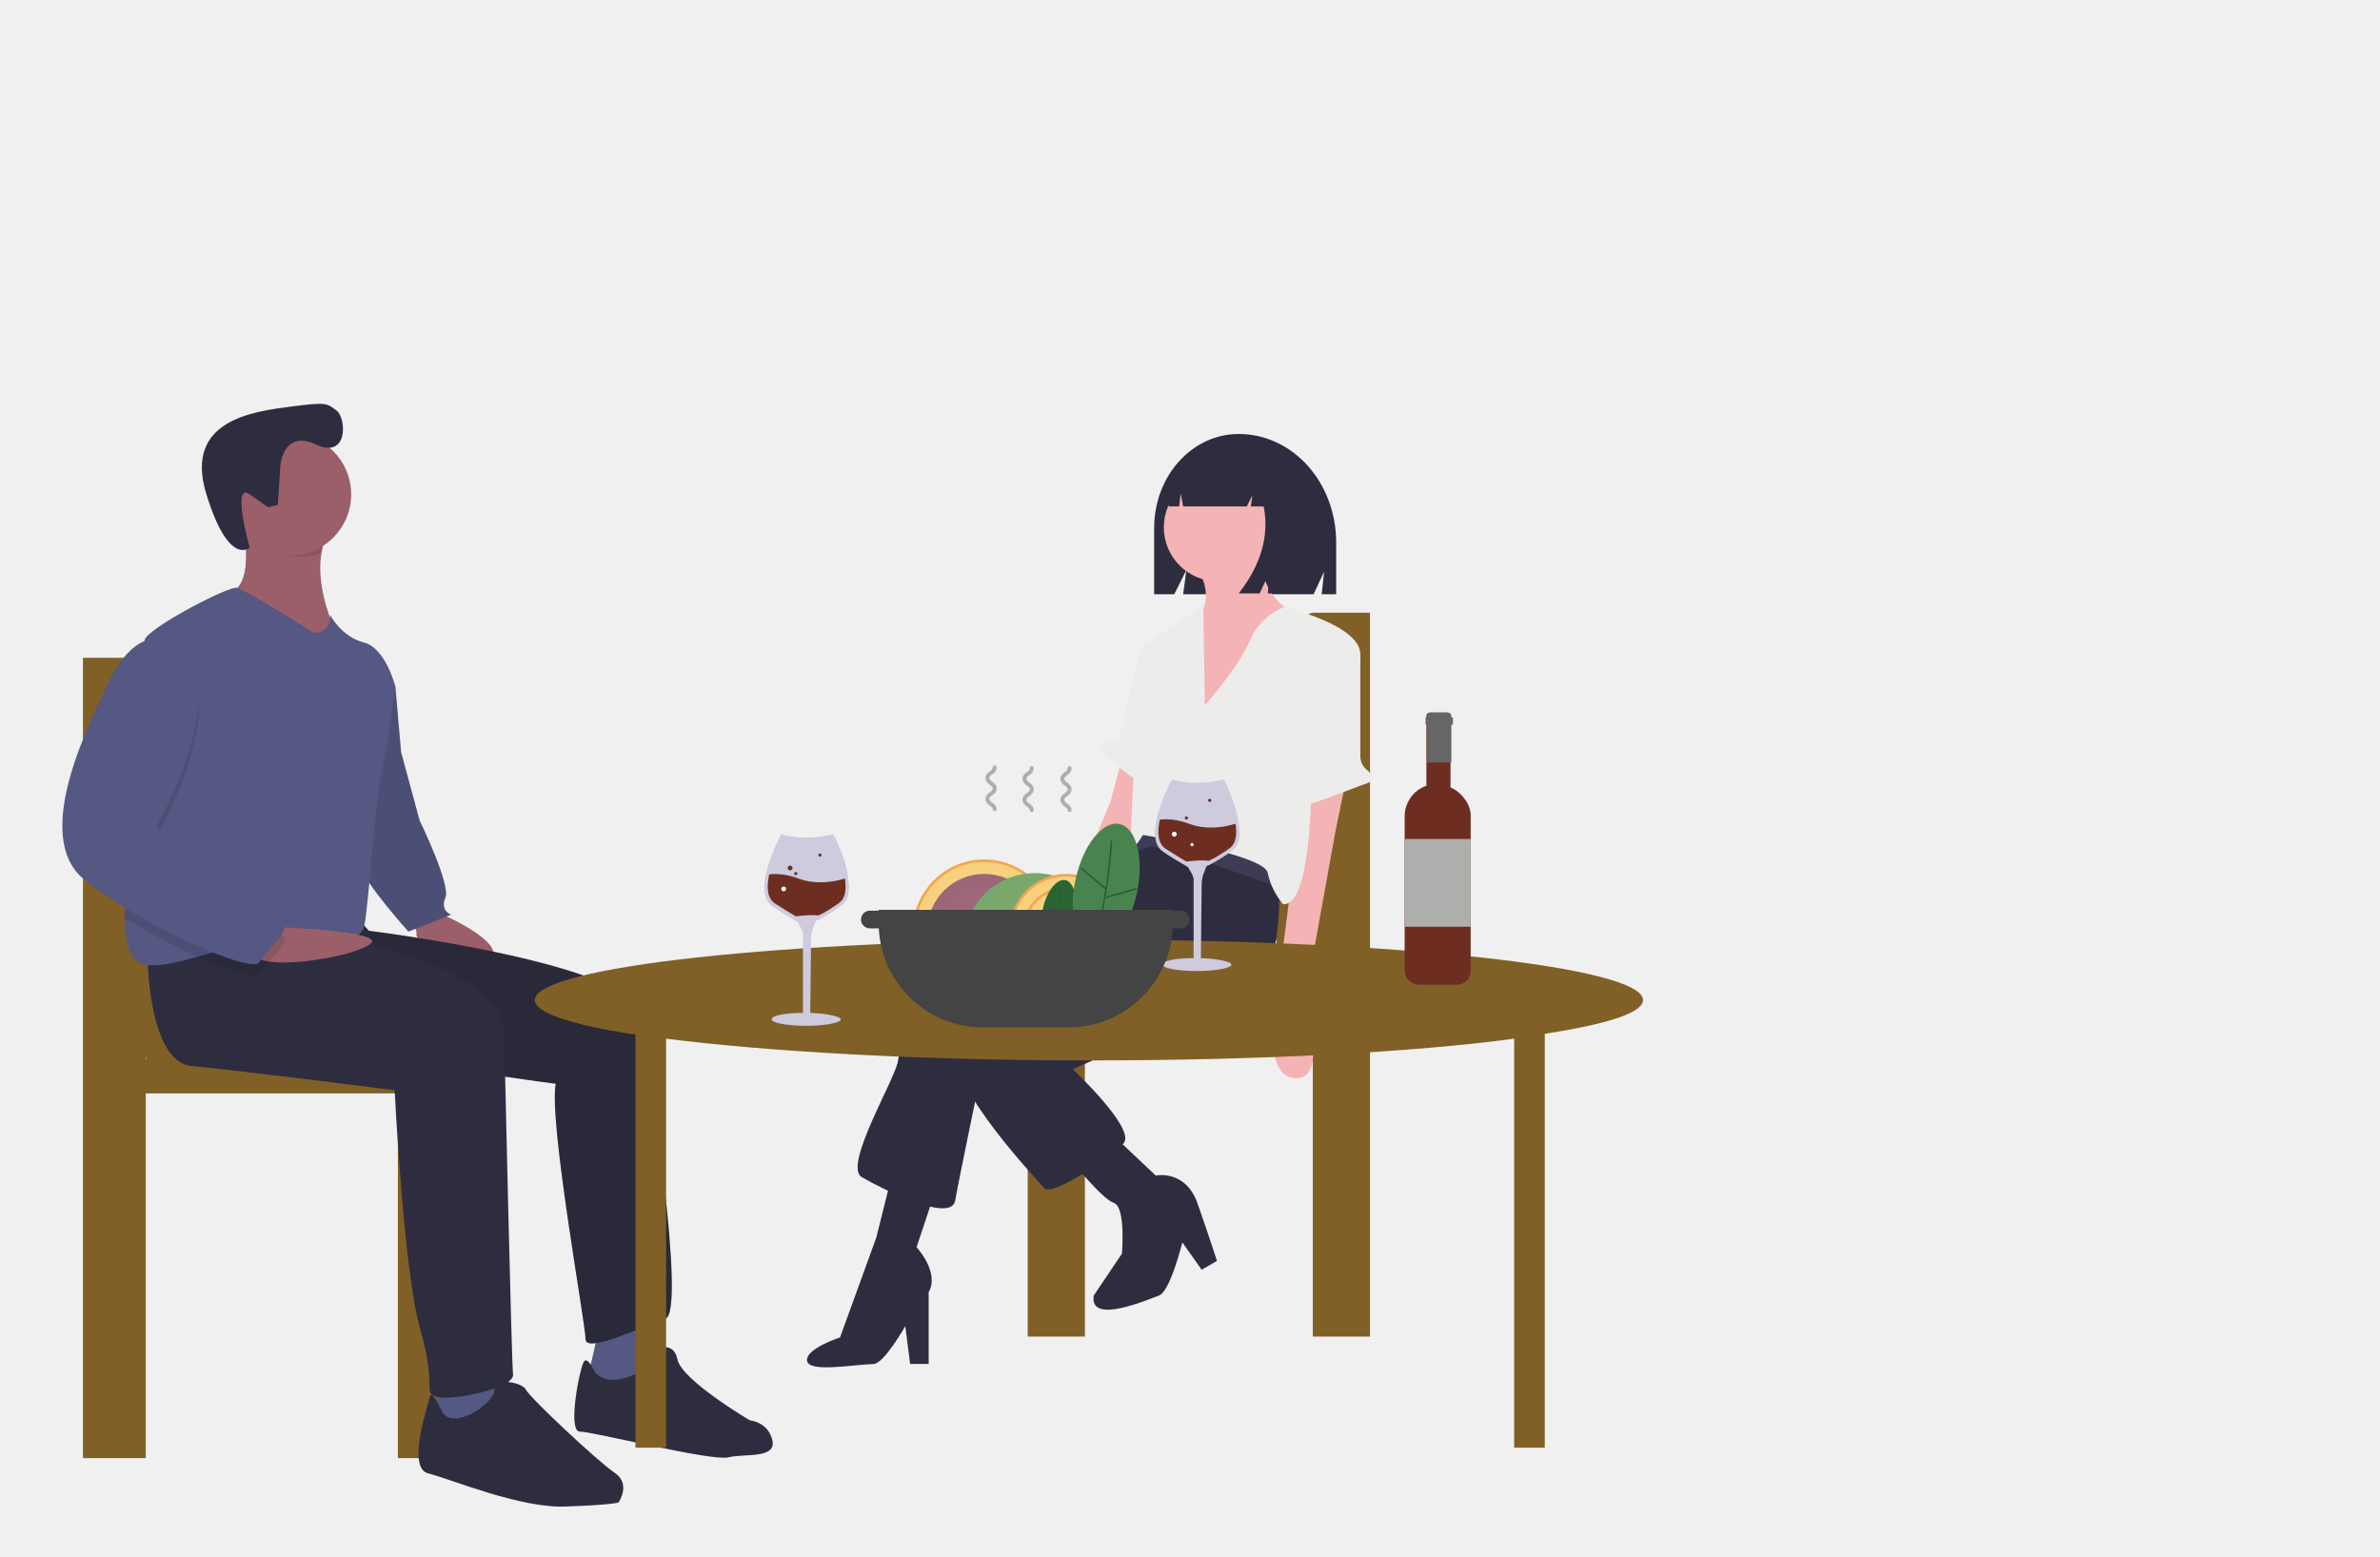
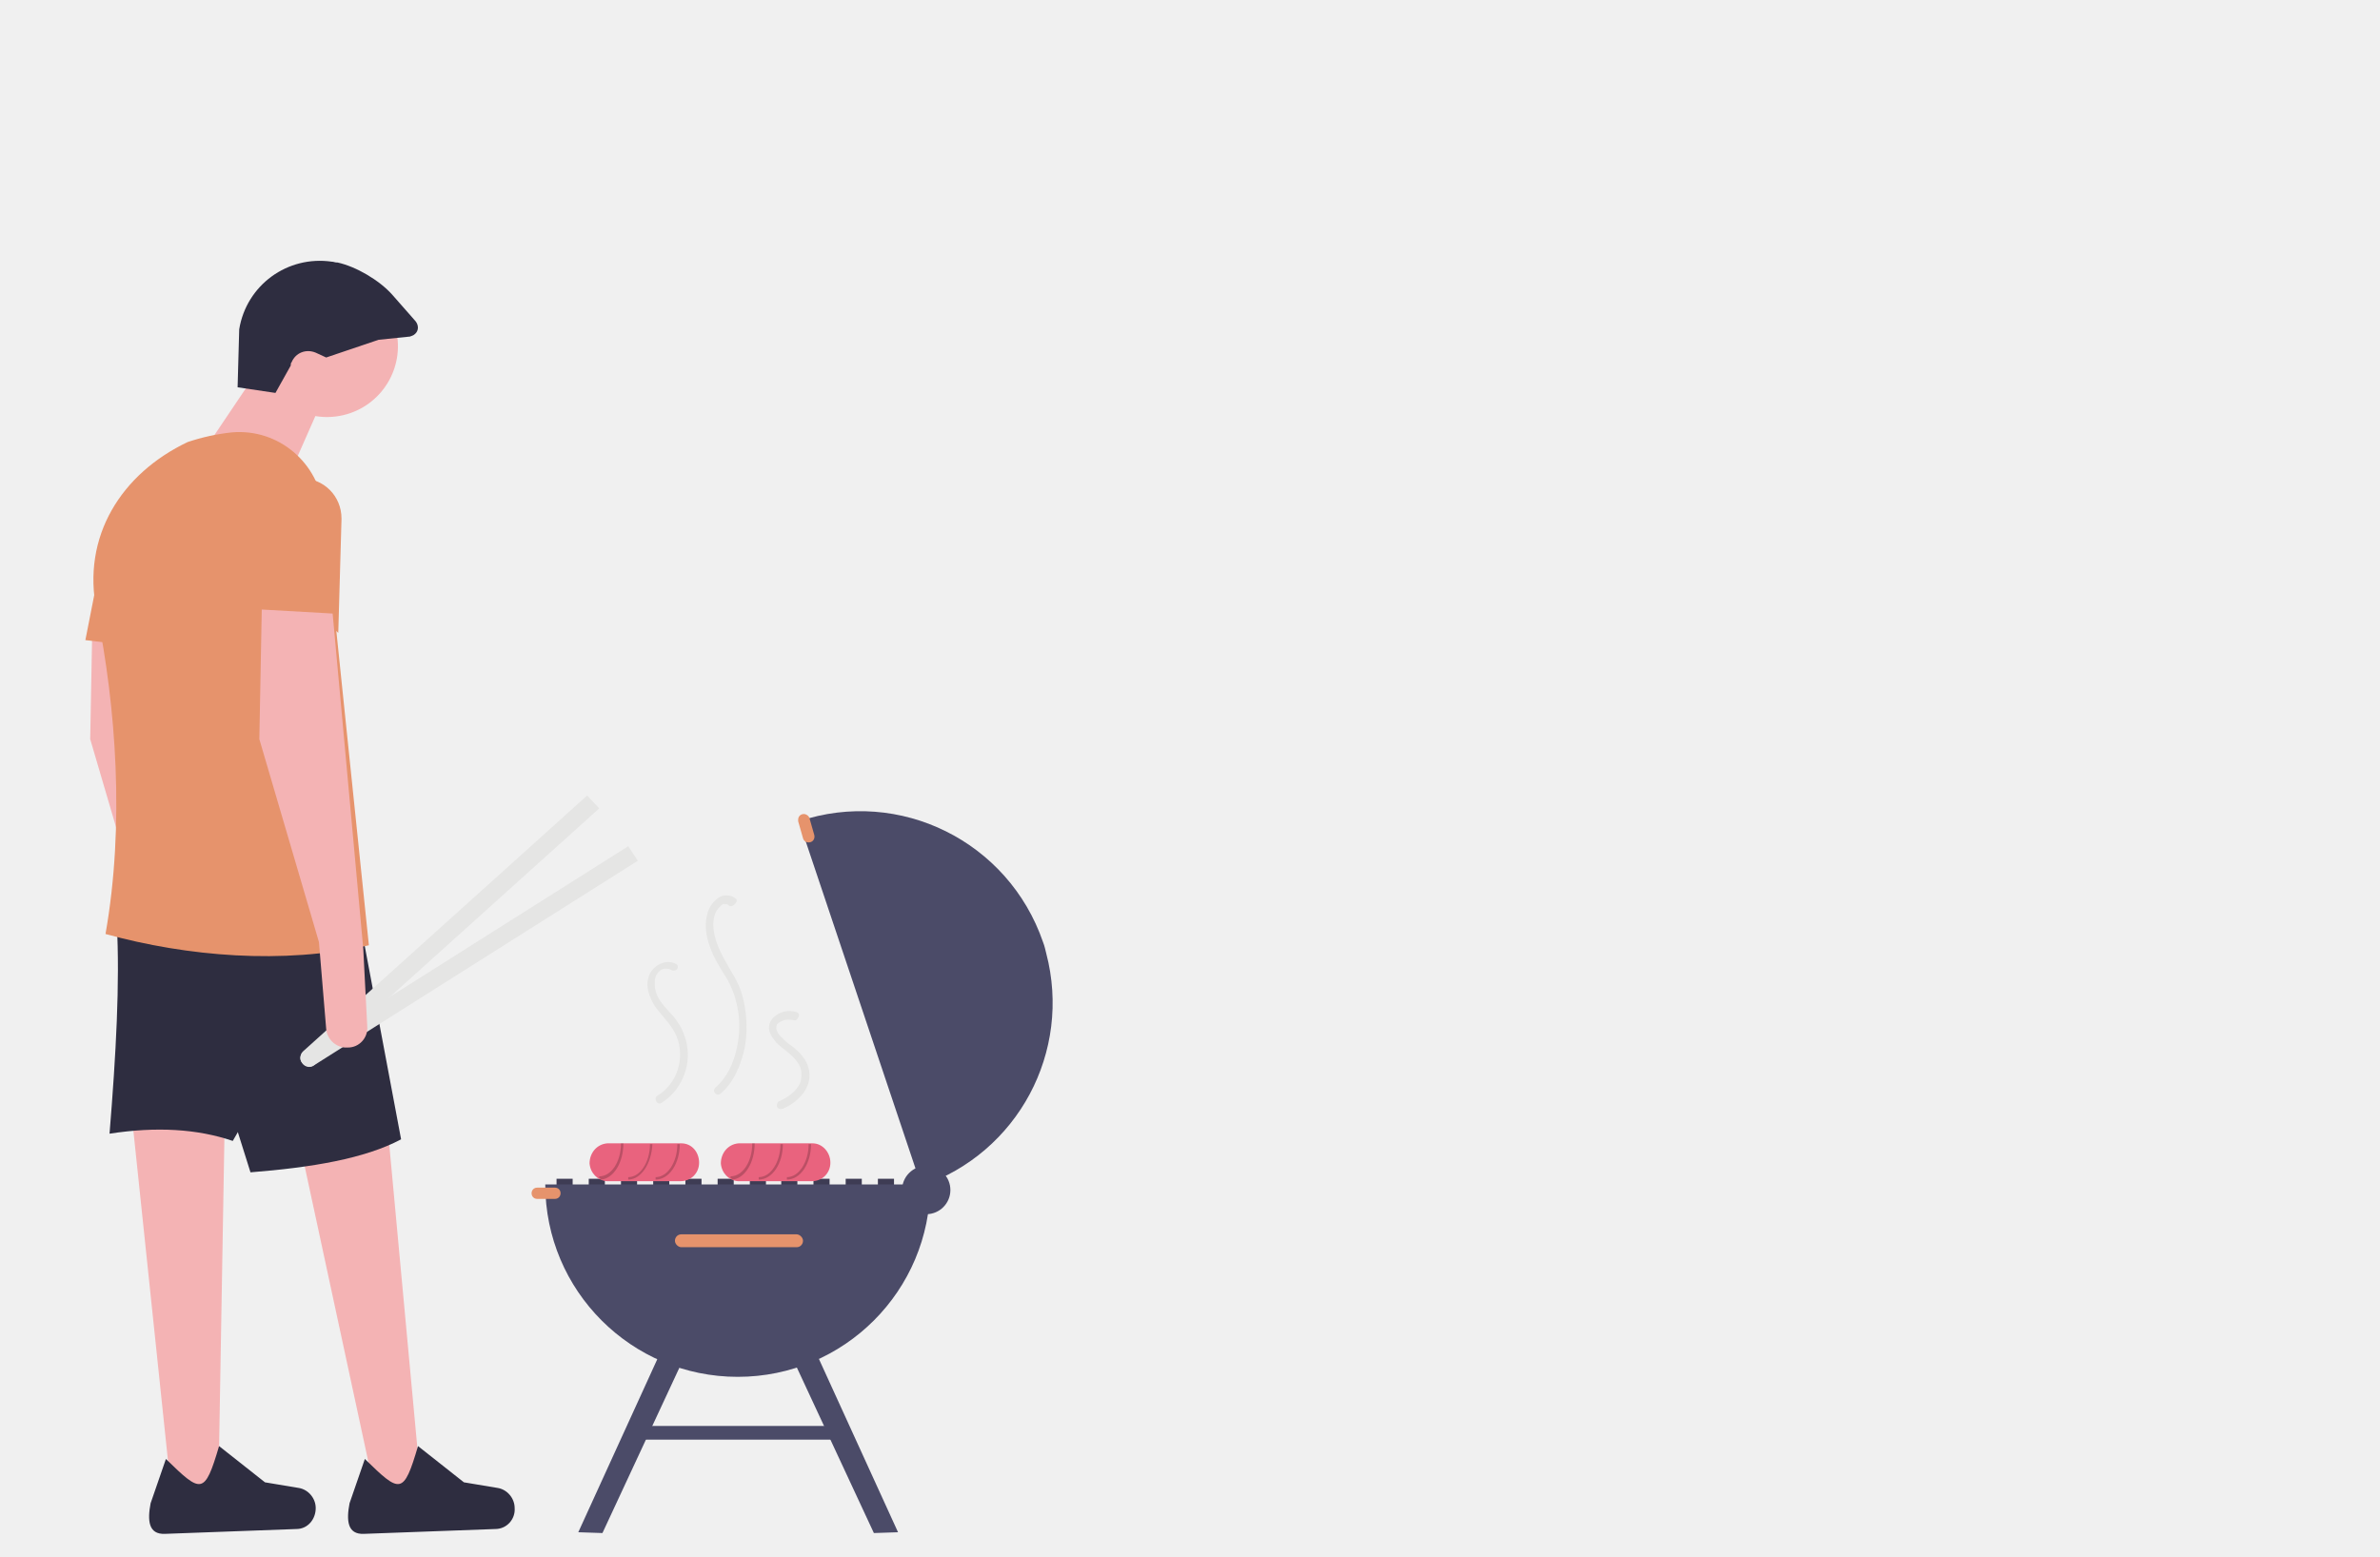
<svg xmlns="http://www.w3.org/2000/svg" version="1.1" id="圖層_1" x="0px" y="0px" viewBox="0 0 295.5 193.3" style="enable-background:new 0 0 295.5 193.3;" xml:space="preserve">
  <style type="text/css">
- 	.st0{fill:#806026;}
- 	.st1{fill:#2E2D40;}
- 	.st2{fill:#F4B3B4;}
- 	.st3{fill:#3E3C54;}
- 	.st4{fill:#ECECEB;}
- 	.st5{fill:#9A5F68;}
- 	.st6{fill:#545882;}
- 	.st7{opacity:0.1;fill:#040000;enable-background:new    ;}
- 	.st8{fill:#6D2E21;}
- 	.st9{fill:#AEAEAD;}
- 	.st10{fill:#666666;}
- 	.st11{fill:#CECBDE;}
- 	.st12{fill:#FFFFFF;}
- 	.st13{fill:#F7D17D;stroke:#F4A551;stroke-width:0.322;stroke-miterlimit:10;}
- 	.st14{fill:#9B6678;stroke:#9B6678;stroke-width:0.322;stroke-miterlimit:10;}
- 	.st15{fill:#9F677A;stroke:#9F677A;stroke-width:0.322;stroke-miterlimit:10;}
- 	.st16{fill:#79A86C;stroke:#79A86C;stroke-width:0.322;stroke-miterlimit:10;}
- 	.st17{fill:#444444;}
- 	.st18{fill:none;stroke:#AEAEAD;stroke-width:0.488;stroke-linecap:round;stroke-linejoin:round;stroke-miterlimit:10;}
- 	.st19{fill:#296533;}
- 	.st20{fill:#2A5C33;}
- 	.st21{fill:#555EA8;}
- 	.st22{fill:#498450;}
+ 	.st0{fill:#3E3C54;}
+ 	.st1{fill:#4B4B68;}
+ 	.st2{fill:#E6936C;}
+ 	.st3{fill:#E9637E;}
+ 	.st4{opacity:0.2;fill:#040000;enable-background:new    ;}
+ 	.st5{fill:#E5E5E4;}
+ 	.st6{fill:#F4B3B4;}
+ 	.st7{fill:#2E2D40;}
</style>
  <g>
-     <path class="st0" d="M127.6,121.1V166h7.1v-41H163v41h7.1V76.1H163c-2.3,0-5.9,12.2-5.9,24.5c0,9.2,1.1,17.2,2.6,20.5H127.6z    M163,121.1L163,121.1c0-0.1,0-0.1,0-0.2V121.1z" />
-     <path class="st1" d="M153.8,53.9L153.8,53.9c-5.8,0-10.5,5.2-10.5,11.7v8.2h2.5l1.5-3l-0.4,3h16.2l1.3-2.8l-0.3,2.8h1.8v-6.4   C165.9,59.9,160.5,53.9,153.8,53.9z" />
-     <path class="st1" d="M141.8,107.3l-6.4,2.7l-22.4,18.2c-0.8,1-1.3,2.2-1.5,3.5c-0.2,2.1-6.9,13.1-4.5,14.5s11.1,5.8,11.6,2.9   s3.1-15.3,3.1-15.3l21.6-19.3L141.8,107.3z" />
-     <path class="st1" d="M116.5,146.8l-2.7,8.1c0,0,2.9,3.1,1.5,5.6v8.9h-2.3l-0.6-4.7c0,0-2.6,4.6-3.9,4.7c-2.7,0.1-8.1,1.1-8.3-0.4   s4.1-2.9,4.1-2.9l4.5-12.4l1.9-7.6L116.5,146.8z" />
-     <path class="st1" d="M158.6,105.2c0,0,1.5,14.2-2.7,16.8s-22.7,10.8-22.7,10.8s7.9,7.4,6.3,9.2s-8.9,6.6-9.8,5.6   s-11.8-12.6-10.5-16.3c1.3-3.7,19.2-15.8,19.2-15.8l2.1-7.6l0.6-6.1l6.8-4.4L158.6,105.2z" />
-     <circle class="st2" cx="151.2" cy="65.5" r="6.7" />
-     <path class="st2" d="M156.4,68.2c0,0-0.3,6.1,4.7,8.1s-12.4,14.5-12.4,14.5v-14c0,0,2.3-2.4,0-6.1L156.4,68.2z" />
-     <path class="st2" d="M167.1,97l-1.3,6.3l-3.9,21.6c0,0,3.2,9.2-1.1,9s-2.3-10-2.3-10l2.3-17.9v-6.9L167.1,97z" />
-     <path class="st2" d="M139.4,93.9l-1.5,5.6l-6.6,16c0,0-4.5,7.6-0.8,7.4c3.7-0.2,3.7-7.4,3.7-7.4l7.6-12.9v-7.3L139.4,93.9z" />
-     <path class="st1" d="M138.2,141l5.3,5c0,0,3.7-0.8,5.2,3.5s2.4,7.1,2.4,7.1l-1.9,1.1l-2.4-3.4c0,0-1.5,6.1-2.9,6.6s-8.7,3.7-8.1,0   l3.5-5.2c0,0,0.5-5.8-1-6.3s-5.3-5.3-5.3-5.3L138.2,141z" />
-     <path class="st3" d="M158.8,110.2c0,0-15.2-5.5-16.1-5c-0.7,0.3-1.5,0.5-2.3,0.6l0-2.2c0,0,5-1.8,7.7-0.6   c2.7,1.1,11.1,6.1,11.1,6.1L158.8,110.2z" />
-     <path class="st4" d="M149.6,87.6c0,0,4.4-5,5.6-8.1c0.8-1.9,2.3-3.3,4.2-4.1c0,0,9.7,2.2,9.5,6s-6.1,9.8-6.1,9.8s0.8,21.4-3.5,21.1   c-0.9-1.1-1.6-2.4-1.9-3.9c-0.5-2.3-15.5-4.7-15.5-4.7s-1.3,2.3-1.5,1.3s1.3-24.7,1.3-24.7l7.7-5.1L149.6,87.6z" />
-     <path class="st4" d="M167.7,79.9l0.1,0.1c0.7,0.4,1.1,1.1,1.1,1.9l0,12c0,0.7,0.3,1.3,0.8,1.7c0.6,0.5,1.2,1.3,0,1.7   c-1.9,0.6-9.5,3.9-9.7,2.7s-0.5-2.4,0-2.4c0.4,0,2.6-11.6,4.4-16.5c0.4-1.2,1.7-1.7,2.9-1.3C167.5,79.8,167.6,79.8,167.7,79.9z" />
-     <path class="st4" d="M143.9,79.9l-2.3,0.6L139,91.7c0,0-3.1,0.6-2.1,1.8s5,4,5,4L143.9,79.9z" />
-     <path class="st1" d="M156.8,57.1c-1-1.4-2.6-2.2-4.3-2.2h-0.2c-4,0-7.2,3.6-7.2,8v0h1.3l0.2-1.6l0.3,1.6h7.9l0.7-1.4l-0.2,1.4h1.6   c0.7,3.6-0.3,7.2-3.1,10.8h2.6l1.3-2.8l-0.3,2.8h5l1-6.4C163.4,62.6,160.7,58.5,156.8,57.1z" />
-     <path class="st0" d="M21.8,131.4c1.7-3.7,2.9-12.4,2.9-22.7c0-13.6-4-27-6.6-27h-7.8v99.4h7.8v-45.3h31.3v45.3h7.8v-49.7H21.8z    M18.1,131.3c0,0.1,0.1,0.1,0.1,0.2h-0.1V131.3z" />
-     <path class="st5" d="M54.3,113.3c0,0,9.4,3.9,6.4,6.2s-9.2-2.8-9-3.4s-0.9-2.3-0.9-2.3L54.3,113.3z" />
-     <path class="st6" d="M46.1,82.6l3,2.8l0.7,8l2.3,8.5c0,0,3.9,8,3.2,9.6c-0.7,1.6,0.7,2.1,0.7,2.1l-5.3,2.1c0,0-5.7-6.4-5.7-7.8   C44.9,106.4,46.1,82.6,46.1,82.6z" />
-     <path class="st7" d="M46.1,82.6l3,2.8l0.7,8l2.3,8.5c0,0,3.9,8,3.2,9.6c-0.7,1.6,0.7,2.1,0.7,2.1l-5.3,2.1c0,0-5.7-6.4-5.7-7.8   C44.9,106.4,46.1,82.6,46.1,82.6z" />
-     <path class="st6" d="M74.3,165.2c0,0-1.1,5.3-1.4,5.7s4.4,2.1,4.4,2.1l5.5-3.9c0,0-2.3-5-2.3-6L74.3,165.2z" />
-     <path class="st1" d="M44.2,113.8l1.6,1.8c0,0,33.3,4.1,34,10.6s5.5,36.7,2.8,37.6c-2.8,0.9-9.9,4.4-9.9,2.5s-4.6-27.1-3.7-31.7   c0,0-39.7-5-40.6-10.8c-0.9-5.7,0.9-8.3,0.9-8.3L44.2,113.8z" />
-     <path class="st7" d="M44.2,113.8l1.6,1.8c0,0,33.3,4.1,34,10.6s5.5,36.7,2.8,37.6c-2.8,0.9-9.9,4.4-9.9,2.5s-4.6-27.1-3.7-31.7   c0,0-39.7-5-40.6-10.8c-0.9-5.7,0.9-8.3,0.9-8.3L44.2,113.8z" />
-     <path class="st1" d="M73.9,170.5c0,0-0.9-2.1-1.4-1.4s-2.1,8.7-0.5,8.7c1.6,0,16.3,3.7,18.4,3.2s6,0.2,5.5-2.1   c-0.5-2.3-2.8-2.5-2.8-2.5s-8.5-5-9-7.6c-0.5-2.5-3-1.1-3-1.1v1.6C81.2,169.3,76.4,173,73.9,170.5z" />
-     <path class="st5" d="M30.2,65.1c0,0,1.6,7.8-1.8,8.5c-3.4,0.7,4.4,5.3,4.4,5.3l5,2.8l3.7-3.7c0,0-3.3-6.8-0.8-11.8   C43.2,61.1,30.2,65.1,30.2,65.1z" />
-     <path class="st5" d="M41.5,78l-3.7,3.7l-5-2.8c0,0-7.8-4.6-4.4-5.3c2.2-0.4,2.3-3.8,2.1-6.2c-0.1-0.8-0.2-1.5-0.3-2.3   c0,0,13-4,10.4,1c-0.4,0.8-0.6,1.6-0.8,2.5C39.1,73.2,41.5,78,41.5,78z" />
-     <polygon class="st6" points="54.3,171.8 54.3,177.1 63.1,177.1 63.8,175.1 62.8,169.6  " />
-     <path class="st1" d="M18.3,118.4c0,0,0,13.5,5.5,14s25.2,3,25.2,3s1.1,22.5,3.2,29.8s0.2,7.8,2.1,8.3s9.6-1.1,9.4-2.8   c-0.2-1.6-1.1-42.2-1.1-42.2s2.1-8.7-25.5-12.9L18.3,118.4z" />
-     <path class="st1" d="M55,175.5c0,0-1.4-3-1.6-2.1c-0.2,0.9-3,9-0.2,9.6c2.8,0.7,11.5,4.4,17.2,4.1c5.7-0.2,6.4-0.5,6.4-0.5   s1.6-2.3-0.5-3.7c-2.1-1.4-10.6-9.4-11-10.3s-3.9-1.6-3.9,0S56.6,177.6,55,175.5z" />
-     <path class="st7" d="M40.7,66.1c-0.4,0.8-0.6,1.6-0.8,2.5c-1.1,0.7-1.9,0.5-3.3,0.5c-2.1,0-3-2.7-4.4-4.1c-0.1-1.3-2,0.1-2,0.1   S43.2,61.1,40.7,66.1z" />
-     <circle class="st5" cx="36" cy="61.4" r="7.6" />
-     <path class="st6" d="M49.1,85.3c0,0-1.1,8.3-1.8,11.2s-1.6,16.8-2.1,18.6c-0.5,1.8-3.2,2.3-8.7,1.6c-0.3,0-0.7-0.1-1-0.1   c-3.4-0.1-7.3,1.2-10.9,2.2c-2.1,0.6-4,1.1-5.8,1.1c-2.6,0.1-3.4-2.8-3.3-5.9c0.1-2.9,0.9-6.1,1.7-7.2c1.4-2,0-19.9,0.5-25.8v0   c0.1-0.9,0.2-1.5,0.4-1.8c1.4-1.8,10.3-6.4,11.3-6.2c1,0.2,9.6,5.6,9.6,5.6c2.1,0,2-2.2,2-2.2s1.4,2.7,4.2,3.4   C47.9,80.5,49.1,85.3,49.1,85.3z" />
-     <path class="st5" d="M33.7,115.1c0,0,14.8,0.5,12.2,2.2c-2.6,1.8-14.1,3.4-14.3,1.1C31.4,116.1,33.7,115.1,33.7,115.1z" />
-     <path class="st7" d="M35.4,116.7c0,0.9-2.3,2.9-3.1,4.2c-0.4,0.7-3.7-0.2-7.8-2.1c-3.1-1.4-6.1-3-9.1-4.8c0.1-2.9,0.9-6.1,1.7-7.2   c1.4-2,0-19.9,0.5-25.8v0c0.1-0.1,0.3-0.1,0.4-0.2h2.8c9.4,4.4-1.4,23.2-1.4,23.2s14.2,11.7,15.6,12.2   C35.2,116.3,35.4,116.5,35.4,116.7z" />
-     <path class="st6" d="M20.8,79.6h-2.8c0,0-2.5,0.7-4.6,5.3s-9.6,18.8-3,24.3c6.7,5.5,20.9,11.9,21.8,10.3c0.9-1.6,4.1-4.1,2.8-4.6   s-15.6-12.2-15.6-12.2S30.2,83.9,20.8,79.6z" />
-     <path class="st1" d="M34.8,57.9c0,0,0.3-4.6,4.4-2.7c4.1,1.9,3.8-3.3,2.6-4.2c-1.2-0.9-1.2-1.1-5.7-0.5   c-4.5,0.6-13.3,1.6-10.5,10.8S31,68,31,68s-2.3-8.2,0-6.6l2.3,1.6l1.2-0.3L34.8,57.9z" />
-     <path class="st0" d="M204,124.2c0-4.1-30.8-7.5-68.8-7.5s-68.8,3.4-68.8,7.5c0,1.6,4.6,3.1,12.5,4.3v51.3h3.8V129   c12.6,1.6,31.5,2.7,52.5,2.7c21.2,0,40.2-1,52.8-2.7v50.8h3.8v-51.4C199.5,127.2,204,125.8,204,124.2z" />
-     <path class="st8" d="M181.4,98.7c-0.4-0.4-0.8-0.7-1.3-0.9v-8.9c0-0.2-0.2-0.4-0.4-0.4l0,0h-2.2c-0.2,0-0.4,0.2-0.4,0.4l0,0v8.7   c-1.6,0.5-2.7,2.1-2.7,3.8v19.1c0,1,0.8,1.8,1.8,1.8h4.7c1,0,1.7-0.8,1.7-1.7v-18.9C182.7,100.5,182.2,99.5,181.4,98.7z" />
-     <rect x="174.4" y="104.2" class="st9" width="8.2" height="10.9" />
-     <path class="st10" d="M180.4,89.1h-0.2v-0.2c0-0.2-0.2-0.4-0.4-0.4l0,0h-2.2c-0.2,0-0.4,0.2-0.4,0.4l0,0v0.2H177V90h0.2v4.7h3V90   h0.2V89.1z" />
-     <path class="st11" d="M103.9,104.5c-0.2-0.5-0.4-0.8-0.4-0.9c-3.7,0.9-6.2,0.1-6.5,0c-0.2,0.4-1.4,2.7-1.9,4.9   c-0.4,2-0.2,3.3,0.7,4l0,0l0,0c1,0.7,2,1.3,2.9,1.8c0.1,0.1,0.2,0.1,0.3,0.2l0,0l0,0c0.1,0.2,0.2,0.3,0.3,0.5   c0.2,0.3,0.3,0.6,0.4,0.9v9.9l-0.1,0c-2.4,0-3.8,0.4-3.8,0.8c0,0.4,1.7,0.8,4.3,0.8c2.5,0,4.3-0.4,4.3-0.8c0-0.3-1.4-0.7-3.7-0.8   l-0.1,0l0.1-9.1c0-0.6,0.1-1.2,0.4-1.8c0-0.1,0.1-0.2,0.1-0.3c0-0.1,0.1-0.1,0.1-0.2l0,0l0,0c0.1-0.1,0.2-0.1,0.4-0.2l0,0   c0.9-0.5,1.8-1,2.7-1.7c0.9-0.6,1.2-1.7,0.9-3.4C105.2,107.4,104.4,105.7,103.9,104.5z" />
-     <path class="st8" d="M104.1,112.2c-1,0.7-1.8,1.2-2.5,1.5h0c-0.9-0.1-1.9,0-2.8,0.1c-0.7-0.4-1.5-0.9-2.6-1.6c0,0,0,0,0,0v0   c-1-0.7-1-2.1-0.7-3.6c0.8-0.1,2.1-0.1,3.9,0.6c2.1,0.7,4.3,0.3,5.5-0.1C105.1,110.4,105,111.6,104.1,112.2z" />
-     <circle class="st8" cx="98.1" cy="107.8" r="0.3" />
-     <circle class="st12" cx="97.3" cy="110.4" r="0.3" />
-     <circle class="st8" cx="98.8" cy="108.5" r="0.2" />
-     <circle class="st12" cx="111.1" cy="113.6" r="0.2" />
-     <circle class="st12" cx="109.9" cy="113.8" r="0.2" />
-     <circle class="st8" cx="101.8" cy="106.2" r="0.2" />
-     <path class="st11" d="M152.4,97.7c-0.2-0.5-0.4-0.8-0.4-0.9c-3.7,0.9-6.2,0.1-6.5,0c-0.2,0.4-1.4,2.7-1.9,4.9c-0.4,2-0.2,3.3,0.7,4   l0,0l0,0c1,0.7,2,1.3,2.9,1.8c0.1,0.1,0.2,0.1,0.3,0.2l0,0l0,0c0.1,0.2,0.2,0.3,0.3,0.5c0.2,0.3,0.3,0.6,0.4,0.9v9.9l-0.1,0   c-2.4,0-3.8,0.4-3.8,0.8c0,0.4,1.7,0.8,4.3,0.8c2.5,0,4.3-0.4,4.3-0.8c0-0.3-1.4-0.7-3.7-0.8l-0.1,0l0.1-9.1c0-0.6,0.1-1.2,0.4-1.8   c0-0.1,0.1-0.2,0.1-0.3c0-0.1,0.1-0.1,0.1-0.2l0,0l0,0c0.1-0.1,0.2-0.1,0.4-0.2l0,0c0.9-0.5,1.8-1,2.7-1.7c0.9-0.6,1.2-1.7,0.9-3.4   C153.6,100.6,152.9,98.9,152.4,97.7z" />
-     <path class="st8" d="M152.6,105.4c-1,0.7-1.8,1.2-2.5,1.5h0c-0.9-0.1-1.9,0-2.8,0.1c-0.7-0.4-1.5-0.9-2.6-1.6c0,0,0,0,0,0v0   c-1-0.7-1-2.1-0.7-3.6c0.8-0.1,2.1-0.1,3.9,0.6c2.1,0.7,4.3,0.3,5.5-0.1C153.6,103.6,153.5,104.8,152.6,105.4z" />
-     <circle class="st12" cx="145.8" cy="103.6" r="0.3" />
-     <circle class="st8" cx="147.3" cy="101.6" r="0.2" />
-     <circle class="st12" cx="148" cy="104.9" r="0.2" />
-     <circle class="st8" cx="150.2" cy="99.4" r="0.2" />
-     <circle class="st13" cx="122.2" cy="115.6" r="8.7" />
-     <circle class="st14" cx="122.2" cy="115.6" r="6.9" />
-     <circle class="st15" cx="122.2" cy="115.6" r="5.3" />
-     <circle class="st14" cx="122.2" cy="115.6" r="3" />
-     <circle class="st16" cx="128.5" cy="117.3" r="8.7" />
-     <circle class="st13" cx="132.4" cy="115.6" r="6.9" />
-     <circle class="st13" cx="132.4" cy="115.6" r="5.3" />
-     <circle class="st13" cx="132.4" cy="115.6" r="3" />
-     <path class="st17" d="M110.2,115.3H108c-0.6,0-1.1-0.5-1.1-1.1l0,0c0-0.6,0.5-1.1,1.1-1.1h2.2c0.6,0,1.1,0.5,1.1,1.1l0,0   C111.3,114.8,110.8,115.3,110.2,115.3z" />
-     <path class="st17" d="M146.6,115.3h-2.2c-0.6,0-1.1-0.5-1.1-1.1l0,0c0-0.6,0.5-1.1,1.1-1.1h2.2c0.6,0,1.1,0.5,1.1,1.1l0,0   C147.7,114.8,147.2,115.3,146.6,115.3z" />
-     <g>
-       <g>
-         <path class="st18" d="M123.5,95.3c0,0.7-0.9,0.7-0.9,1.3c0,0.7,0.9,0.7,0.9,1.3c0,0.7-0.9,0.7-0.9,1.3c0,0.7,0.9,0.7,0.9,1.3" />
-       </g>
-       <g>
-         <path class="st18" d="M128.1,95.4c0,0.7-0.9,0.7-0.9,1.3c0,0.7,0.9,0.7,0.9,1.3c0,0.7-0.9,0.7-0.9,1.3c0,0.7,0.9,0.7,0.9,1.3" />
-       </g>
-       <g>
-         <path class="st18" d="M132.8,95.4c0,0.7-0.9,0.7-0.9,1.3c0,0.7,0.9,0.7,0.9,1.3c0,0.7-0.9,0.7-0.9,1.3c0,0.7,0.9,0.7,0.9,1.3" />
-       </g>
-     </g>
-     <ellipse transform="matrix(0.2083 -0.9781 0.9781 0.2083 -6.8612 218.2247)" class="st19" cx="131.4" cy="113.4" rx="4.1" ry="2" />
-     <path class="st20" d="M129.8,119.8c1.8-4.5,2-9.3,2-9.4l-0.2,0c0,0-0.2,4.9-2,9.3L129.8,119.8z" />
-     <rect x="130.5" y="111.8" transform="matrix(0.645 -0.7642 0.7642 0.645 -39.8874 139.8412)" class="st20" width="0.2" height="2" />
-     <rect x="131.3" y="113.6" transform="matrix(0.9606 -0.2779 0.2779 0.9606 -26.3923 41.2555)" class="st21" width="2" height="0.2" />
-     <ellipse transform="matrix(0.2083 -0.9781 0.9781 0.2083 1.0402 221.5303)" class="st22" cx="137.4" cy="110.1" rx="7.9" ry="3.9" />
-     <path class="st20" d="M134.2,122.7c3.5-8.8,3.9-18.3,3.9-18.3l-0.2,0c0,0.1-0.4,9.5-3.9,18.3L134.2,122.7z" />
-     <rect x="135.7" y="107.1" transform="matrix(0.645 -0.7642 0.7642 0.645 -35.1998 142.5178)" class="st20" width="0.2" height="4" />
-     <rect x="137.2" y="110.8" transform="matrix(0.9606 -0.2779 0.2779 0.9606 -25.32 43.0599)" class="st20" width="4" height="0.2" />
-     <path class="st17" d="M109.1,113h36.5l0,0v1.7c0,7.1-5.8,12.9-12.9,12.9h-10.7c-7.1,0-12.9-5.8-12.9-12.9V113L109.1,113z" />
+     <rect x="69.1" y="146.4" class="st0" width="2" height="1.2" />
+     <rect x="73.1" y="146.4" class="st0" width="2" height="1.2" />
+     <rect x="77.1" y="146.4" class="st0" width="2" height="1.2" />
+     <rect x="81.1" y="146.4" class="st0" width="2" height="1.2" />
+     <rect x="85.1" y="146.4" class="st0" width="2" height="1.2" />
+     <rect x="89.1" y="146.4" class="st0" width="2" height="1.2" />
+     <rect x="93.1" y="146.4" class="st0" width="2" height="1.2" />
+     <rect x="97" y="146.4" class="st0" width="2" height="1.2" />
+     <rect x="101" y="146.4" class="st0" width="2" height="1.2" />
+     <rect x="105" y="146.4" class="st0" width="2" height="1.2" />
+     <rect x="109" y="146.4" class="st0" width="2" height="1.2" />
+     <path class="st1" d="M115.5,147.1c0,13.2-10.7,23.9-23.9,23.9s-23.9-10.7-23.9-23.9H115.5z" />
+     <path class="st1" d="M114.4,147.3L99.2,102c12.5-4.2,26,2.5,30.3,15l0,0c0.2,0.5,0.3,1,0.4,1.4   C133.1,130.6,126.4,143.2,114.4,147.3z" />
+     <circle class="st1" cx="115" cy="147.8" r="3" />
+     <path class="st2" d="M84.6,153.3c-0.5,0-0.8,0.4-0.8,0.8s0.4,0.8,0.8,0.8h14.3c0.5,0,0.8-0.4,0.8-0.8s-0.4-0.8-0.8-0.8H84.6z" />
+     <polygon class="st1" points="111.5,190.3 108.5,190.4 97.8,167.4 100.5,166.2  " />
+     <polygon class="st1" points="71.8,190.3 74.8,190.4 85.5,167.4 82.8,166.2  " />
+     <rect x="79.4" y="177.1" class="st1" width="24.6" height="1.7" />
+     <path class="st2" d="M99.8,101.1c-0.4,0-0.7,0.3-0.7,0.7c0,0.1,0,0.1,0,0.2l0.6,2.1c0.1,0.4,0.5,0.6,0.9,0.5s0.6-0.5,0.5-0.9   l-0.6-2.1C100.4,101.3,100.1,101.1,99.8,101.1z" />
+     <path class="st2" d="M66.7,147.5c-0.4,0-0.7,0.3-0.7,0.7s0.3,0.7,0.7,0.7h2.2c0.4,0,0.7-0.3,0.7-0.7s-0.3-0.7-0.7-0.7H66.7z" />
+     <path class="st3" d="M84.6,142h-9c-0.1,0-0.1,0-0.2,0c-1.3,0.1-2.2,1.2-2.2,2.5c0.1,1.2,1,2.1,2.1,2.2c0.1,0,0.1,0,0.2,0h9   c1.3,0,2.3-1,2.3-2.3S85.9,142,84.6,142L84.6,142z" />
+     <path class="st4" d="M74.7,146.5c1.5-0.2,2.7-2.1,2.7-4.5h-0.3c0,2.3-1.2,4.1-2.7,4.1v0.2L74.7,146.5z" />
+     <path class="st4" d="M78,146.5v-0.3c1.5,0,2.7-1.9,2.7-4.1H81C80.9,144.5,79.6,146.5,78,146.5z" />
+     <path class="st4" d="M81.4,146.5v-0.3c1.5,0,2.7-1.9,2.7-4.1h0.3C84.4,144.5,83.1,146.5,81.4,146.5z" />
+     <path class="st3" d="M100.9,142h-9c-0.1,0-0.1,0-0.2,0c-1.3,0.1-2.2,1.2-2.2,2.5c0.1,1.2,1,2.1,2.1,2.2c0.1,0,0.1,0,0.2,0h9   c1.3,0,2.3-1,2.3-2.3S102.1,142,100.9,142L100.9,142L100.9,142z" />
+     <path class="st4" d="M91,146.5c1.5-0.2,2.7-2.1,2.7-4.5h-0.3c0,2.3-1.2,4.1-2.7,4.1v0.2L91,146.5z" />
+     <path class="st4" d="M94.2,146.5v-0.3c1.5,0,2.7-1.9,2.7-4.1h0.3C97.2,144.5,95.9,146.5,94.2,146.5z" />
+     <path class="st4" d="M97.7,146.5v-0.3c1.5,0,2.7-1.9,2.7-4.1h0.3C100.7,144.5,99.4,146.5,97.7,146.5z" />
+     <path class="st5" d="M83.9,119.7c-1.2-0.6-2.6,0.1-3.2,1.2c-0.7,1.4-0.1,3,0.7,4.2c0.9,1.2,2,2.2,2.6,3.6c1.1,2.7,0.1,5.9-2.4,7.4   c-0.5,0.3,0,1.2,0.5,0.9c2.4-1.5,3.7-4.4,3.2-7.2c-0.1-0.7-0.4-1.4-0.7-2.1c-0.4-0.7-0.8-1.3-1.3-1.8c-0.9-1-2-2.1-2-3.6   c0-0.2,0-0.4,0-0.6c0-0.1,0.1-0.3,0.1-0.4c0.1-0.3,0.3-0.5,0.5-0.7s0.5-0.3,0.7-0.3s0.4,0,0.6,0.1C84,120.9,84.5,120,83.9,119.7   L83.9,119.7z" />
+     <path class="st5" d="M98.9,125.7c-1-0.3-2.1-0.1-2.9,0.7c-0.4,0.4-0.6,1-0.5,1.5c0.1,0.6,0.5,1.1,0.9,1.6c0.8,0.8,1.9,1.4,2.6,2.4   c0.3,0.4,0.5,0.9,0.5,1.4s0,0.9-0.2,1.3c-0.5,1-1.5,1.7-2.6,2.2c-0.2,0.1-0.3,0.5-0.2,0.7s0.4,0.3,0.7,0.2c1.9-0.8,3.8-2.7,3.2-5   c-0.3-1.2-1.1-2-2.1-2.8c-0.5-0.3-0.9-0.7-1.3-1.1c-0.3-0.3-0.7-0.8-0.6-1.3c0-0.2,0.1-0.3,0.2-0.4c0.1-0.1,0.3-0.2,0.5-0.3   c0.4-0.2,1-0.2,1.4-0.1c0.3,0.1,0.5-0.1,0.6-0.3C99.3,126.1,99.2,125.8,98.9,125.7L98.9,125.7z" />
+     <path class="st5" d="M91.3,111.6c-0.3-0.3-0.7-0.4-1.1-0.4c-0.4,0-0.7,0.1-1,0.3c-0.7,0.5-1.2,1.2-1.4,2.1c-0.5,1.9,0.2,4,1.1,5.7   c0.5,0.9,1,1.7,1.5,2.5c0.4,0.8,0.8,1.7,1,2.6c0.5,1.9,0.5,3.8,0.1,5.7c-0.4,1.9-1.2,3.7-2.7,5c-0.2,0.2-0.2,0.5,0,0.7   s0.5,0.2,0.7,0c1.3-1.1,2.1-2.7,2.6-4.3c0.6-1.8,0.7-3.7,0.5-5.6c-0.1-0.9-0.3-1.9-0.6-2.8s-0.8-1.8-1.3-2.6   c-0.9-1.6-1.9-3.2-2.1-5.1c-0.1-0.9,0-1.9,0.6-2.6l0,0l0.1-0.1c0.1-0.1,0.1-0.1,0.2-0.2c0,0-0.1,0,0,0l0.1-0.1c0,0,0.1,0,0.1-0.1   c0,0,0,0,0.1,0l0,0c0,0,0.2-0.1,0.1,0H90h0.1c-0.1,0,0.1,0,0.1,0h0.1c-0.1,0,0.2,0.1,0.1,0.1c0.2,0.2,0.5,0.2,0.7,0   C91.5,112.1,91.6,111.7,91.3,111.6L91.3,111.6z" />
+     <polygon class="st6" points="52.3,185 46.8,186.5 36.7,139.6 48,138.6  " />
+     <polygon class="st6" points="27.1,185.7 21.4,186.6 16.4,138.9 27.9,139.1  " />
+     <path class="st6" d="M24.1,117.8l0.5,9.7c0.1,1.4-1,2.6-2.4,2.6c-0.1,0-0.2,0-0.4,0l0,0c-1.2-0.1-2.2-1.1-2.3-2.3L18.6,117   l-7.4-25.2l0.3-16.1l8.8,0.5L24.1,117.8z" />
+     <path class="st7" d="M28.9,141.7c-4.4-1.5-9.5-1.8-15.3-0.9c0.8-9.8,1.3-18.8,0.9-26.1h30L28.9,141.7z" />
+     <path class="st7" d="M49.8,141.5c-4.5,2.4-11.1,3.5-18.7,4.1l-9.5-30.2l23.2-0.5L49.8,141.5z" />
+     <path class="st7" d="M61.5,189.9l-16.3,0.6c-2.1,0.1-2.2-1.7-1.8-3.8l1.9-5.5c4.4,4.3,4.8,4.5,6.6-1.6l5.7,4.5l4.2,0.7   c1.2,0.2,2.1,1.3,2.1,2.5l0,0C64,188.7,62.9,189.9,61.5,189.9z" />
+     <path class="st7" d="M36.8,189.9l-16.3,0.6c-2.1,0.1-2.2-1.7-1.8-3.8l1.9-5.5c4.4,4.3,4.8,4.5,6.6-1.6l5.7,4.5l4.2,0.7   c1.2,0.2,2.1,1.3,2.1,2.5l0,0C39.2,188.7,38.2,189.9,36.8,189.9z" />
+     <ellipse transform="matrix(0.9732 -0.2298 0.2298 0.9732 -8.7865 10.4765)" class="st6" cx="40.6" cy="43" rx="8.8" ry="8.8" />
+     <polygon class="st6" points="36.1,58.6 25.7,55.4 32.7,45 40.6,48.4  " />
+     <path class="st2" d="M45.8,117.4c-10.7,2.4-22.5,1.4-32.7-1.4c2.4-13.6,1.3-28.2-1.1-40.1c-1.9-9.3,3.1-17.1,11.3-21   c1.8-0.6,3.6-1,5.5-1.2c5.8-0.5,10.8,3.8,11.4,9.6L45.8,117.4z" />
+     <polygon class="st2" points="18.1,80.4 10.6,79.5 12.9,67.8 18.1,67.8  " />
+     <path class="st7" d="M40.5,44.4l-1.3-0.6c-1.2-0.5-2.5,0-3,1.2c-0.1,0.1-0.1,0.2-0.1,0.4l0,0l-1.9,3.4l-4.7-0.7l0.2-7.2   c0.9-5.5,6-9.2,11.5-8.4c0.2,0,0.4,0.1,0.6,0.1h0.1c2.3,0.5,5.2,2.2,6.8,4l2.9,3.3c0.4,0.5,0.4,1.2-0.1,1.6   c-0.2,0.2-0.4,0.2-0.6,0.3L47,42.2L40.5,44.4z" />
+     <path class="st2" d="M42,78.6c-2.7-2.6-6.2-2.7-10.1-1.6V64.9c0-3,2.4-5.5,5.5-5.5l0,0c2.8,0,5,2.2,5,5v0.1L42,78.6z" />
+     <path class="st5" d="M37.5,132L37.5,132c0.3,0.5,1,0.7,1.5,0.3l40.2-25.4l-1.2-1.8l-40.2,25.4C37.3,130.9,37.1,131.5,37.5,132z" />
+     <path class="st5" d="M37.6,132.1L37.6,132.1c0.4,0.4,1.1,0.5,1.5,0.1l35.3-31.8l-1.5-1.6l-35.3,31.8   C37.2,131,37.2,131.7,37.6,132.1z" />
+     <path class="st6" d="M45.1,117.8l0.5,9.7c0.1,1.4-1,2.6-2.4,2.6c-0.1,0-0.2,0-0.4,0l0,0c-1.2-0.1-2.2-1.1-2.3-2.3L39.6,117   l-7.4-25.2l0.3-16.1l8.8,0.5L45.1,117.8z" />
  </g>
</svg>
